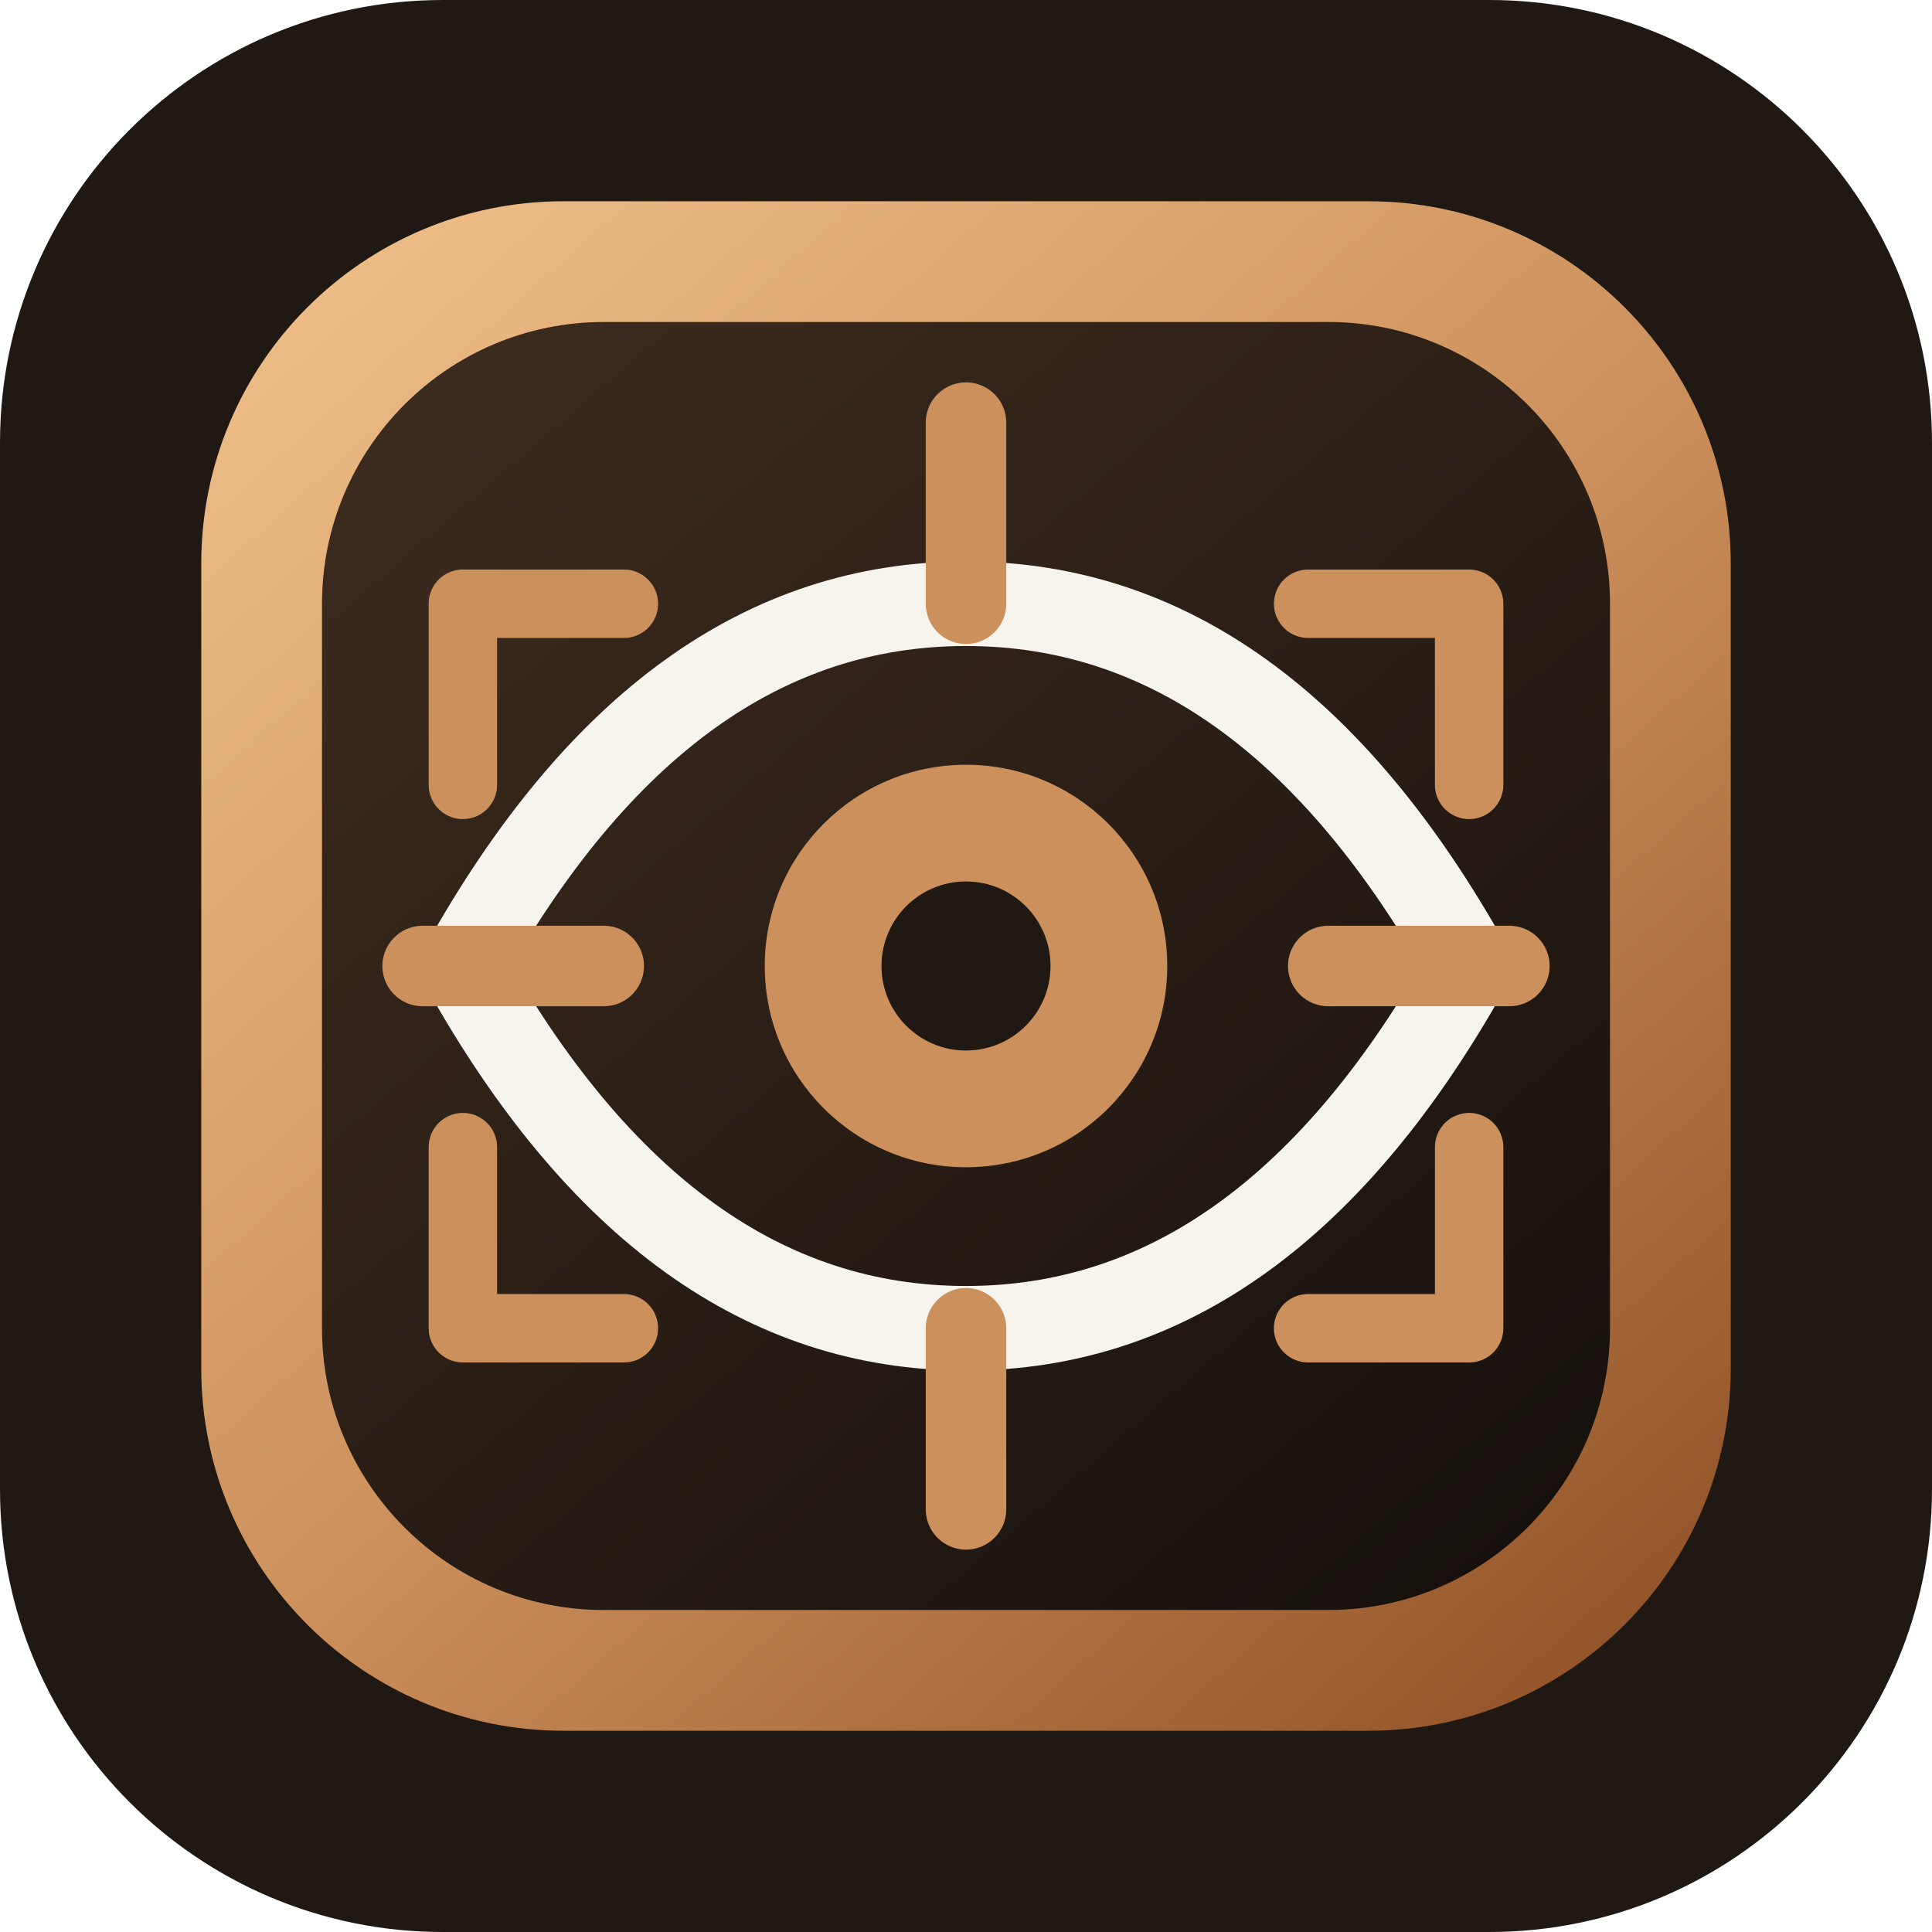
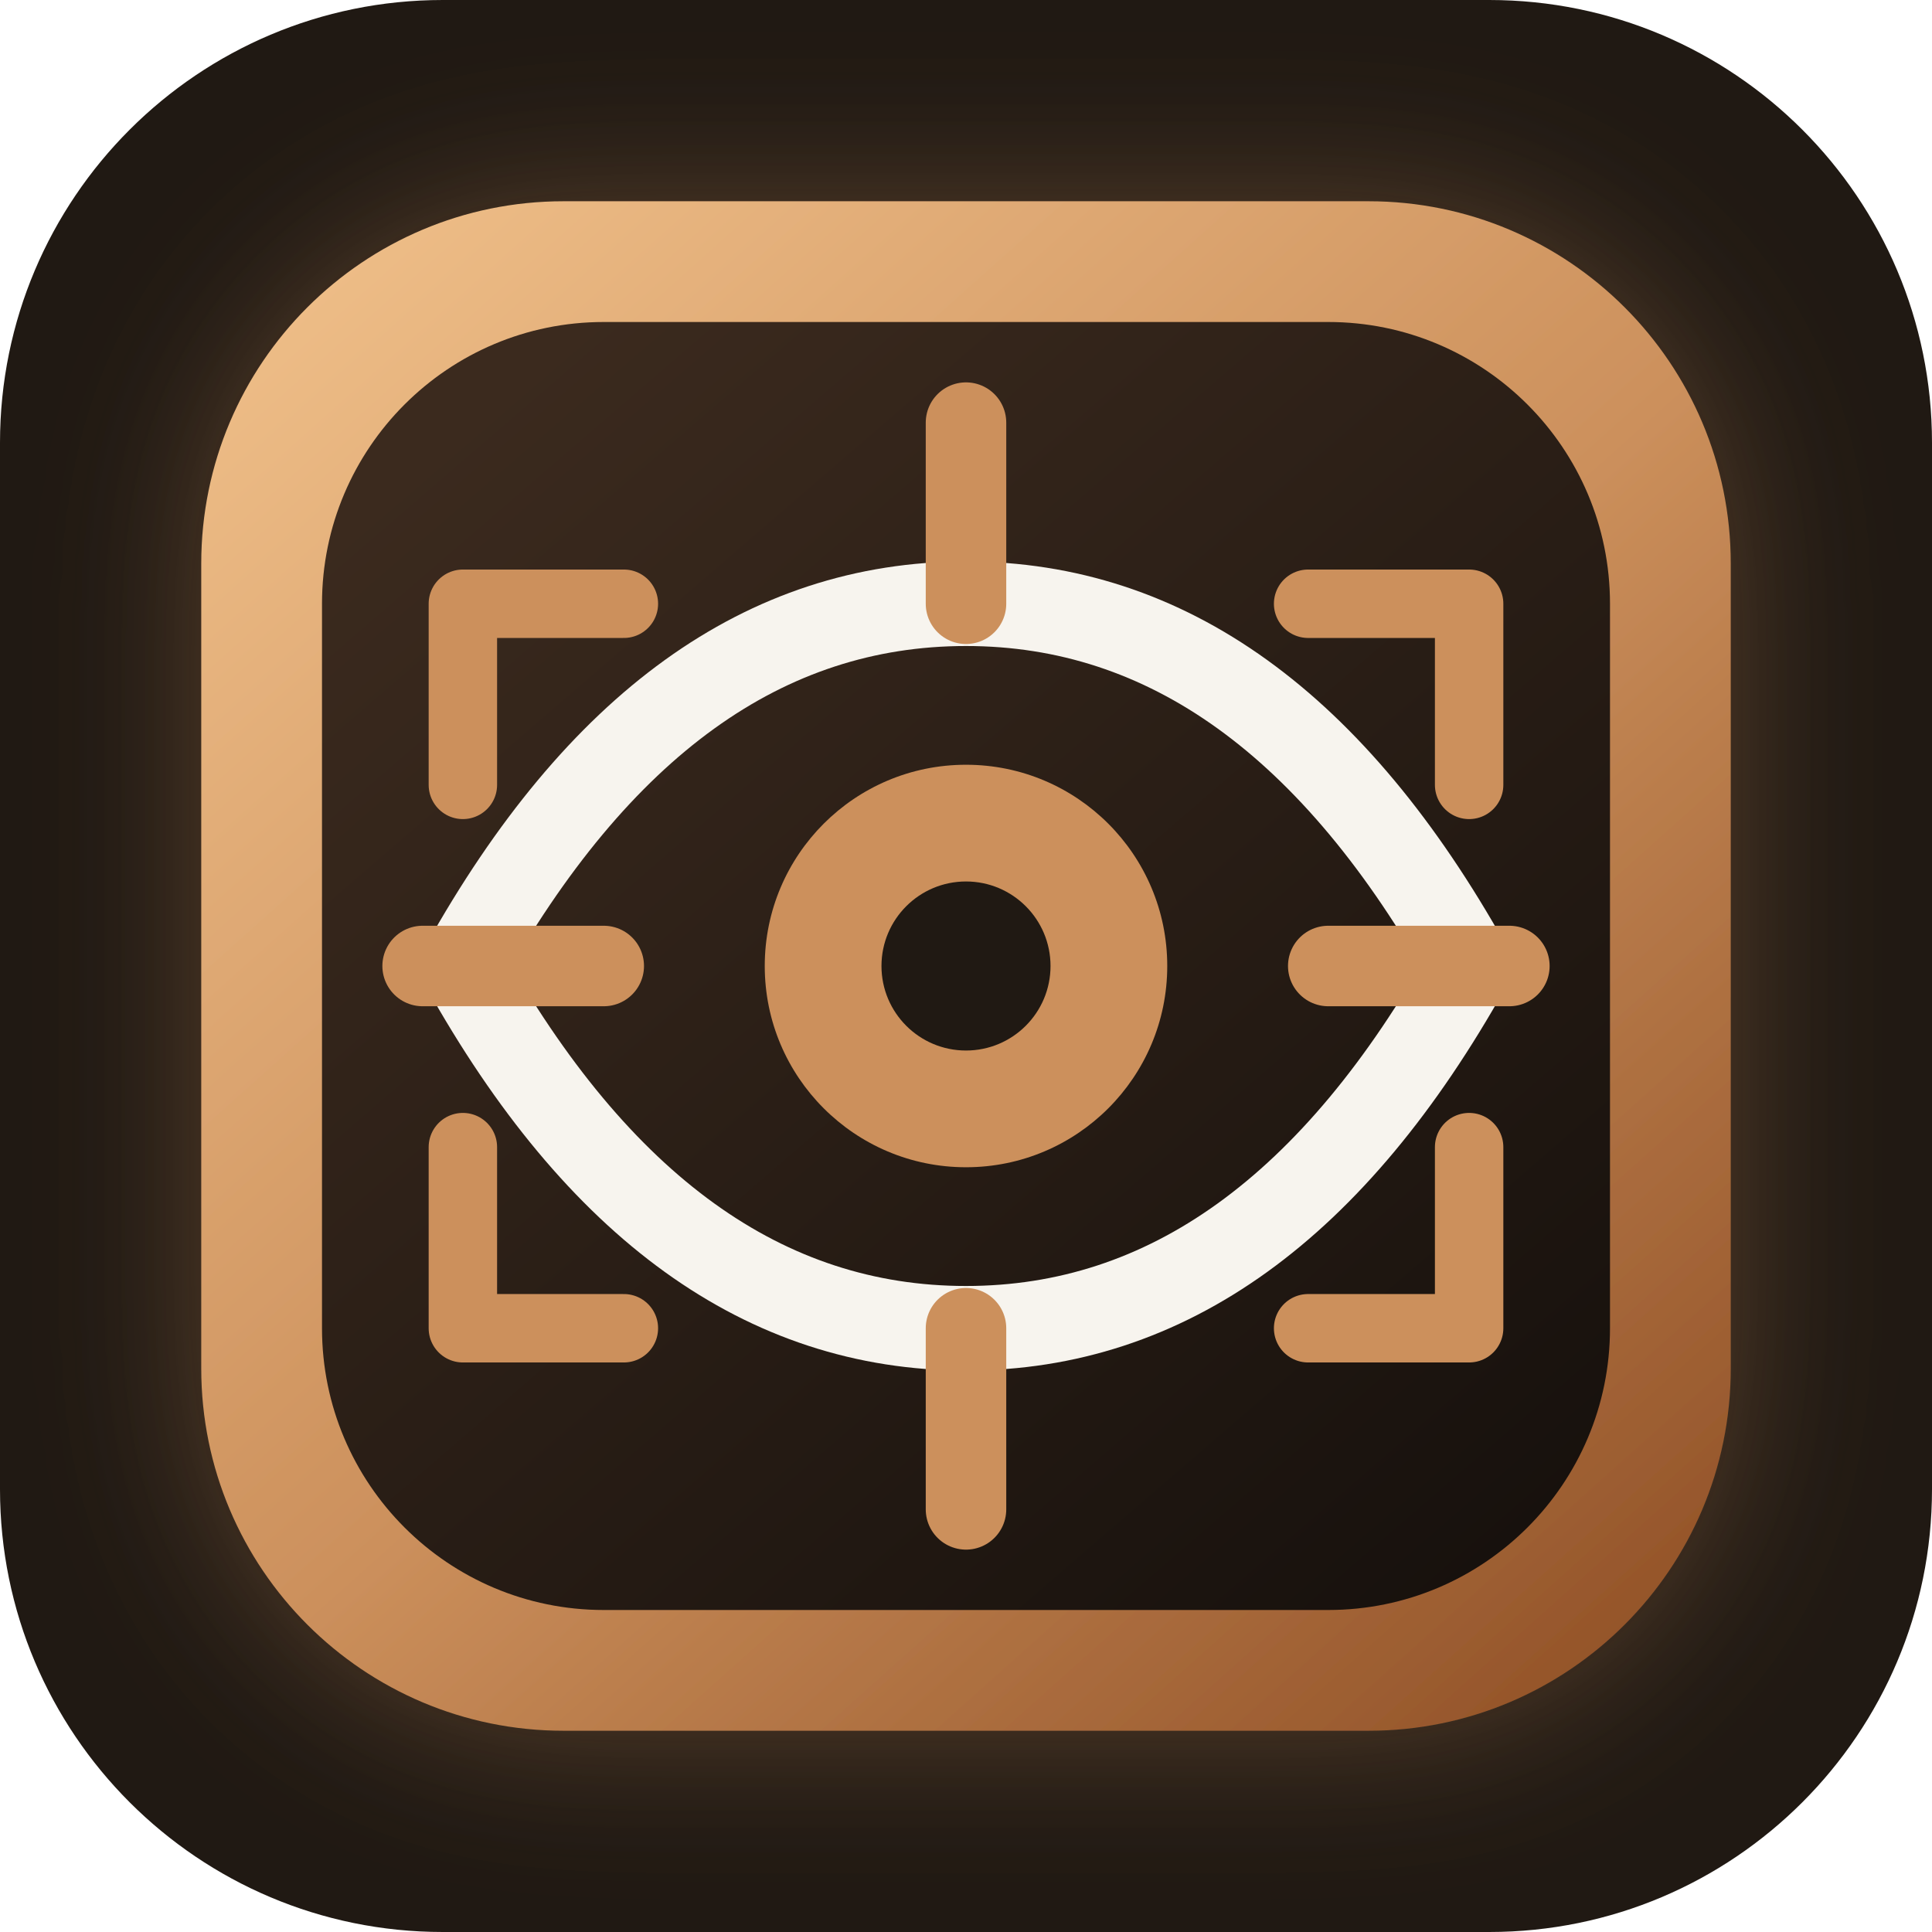
- <svg xmlns="http://www.w3.org/2000/svg" viewBox="0 0 96 96">
+ <svg xmlns="http://www.w3.org/2000/svg" viewBox="0 0 96 96" role="img" aria-label="赛博看相 logo">
  <defs>
    <linearGradient id="seal" x1="14" y1="10" x2="82" y2="86" gradientUnits="userSpaceOnUse">
      <stop offset="0" stop-color="#f0c08a" />
      <stop offset="0.52" stop-color="#cc905c" />
      <stop offset="1" stop-color="#8f4f25" />
    </linearGradient>
    <linearGradient id="ink" x1="24" y1="20" x2="74" y2="78" gradientUnits="userSpaceOnUse">
      <stop offset="0" stop-color="#3b2a1e" />
      <stop offset="1" stop-color="#17110d" />
    </linearGradient>
+     <filter id="glow" x="-20%" y="-20%" width="140%" height="140%">
+       <feDropShadow dx="0" dy="0" stdDeviation="4" flood-color="#cc905c" flood-opacity="0.32" />
+     </filter>
  </defs>
  <rect width="96" height="96" rx="22" fill="#201913" />
-   <rect x="10" y="10" width="76" height="76" rx="18" fill="url(#seal)" />
+   <rect x="10" y="10" width="76" height="76" rx="18" fill="url(#seal)" filter="url(#glow)" />
  <rect x="16" y="16" width="64" height="64" rx="14" fill="url(#ink)" />
  <path d="M23 48c6.7-12 15-18 25-18s18.3 6 25 18c-6.7 12-15 18-25 18s-18.3-6-25-18Z" fill="none" stroke="#f7f4ee" stroke-width="4.2" stroke-linecap="round" stroke-linejoin="round" />
  <circle cx="48" cy="48" r="10" fill="#cc905c" />
  <circle cx="48" cy="48" r="4.2" fill="#201913" />
  <path d="M48 21v9M48 66v9M21 48h9M66 48h9" stroke="#cc905c" stroke-width="4" stroke-linecap="round" />
  <path d="M31 30h-8v9M65 30h8v9M31 66h-8v-9M65 66h8v-9" fill="none" stroke="#cc905c" stroke-width="3.4" stroke-linecap="round" stroke-linejoin="round" />
</svg>
